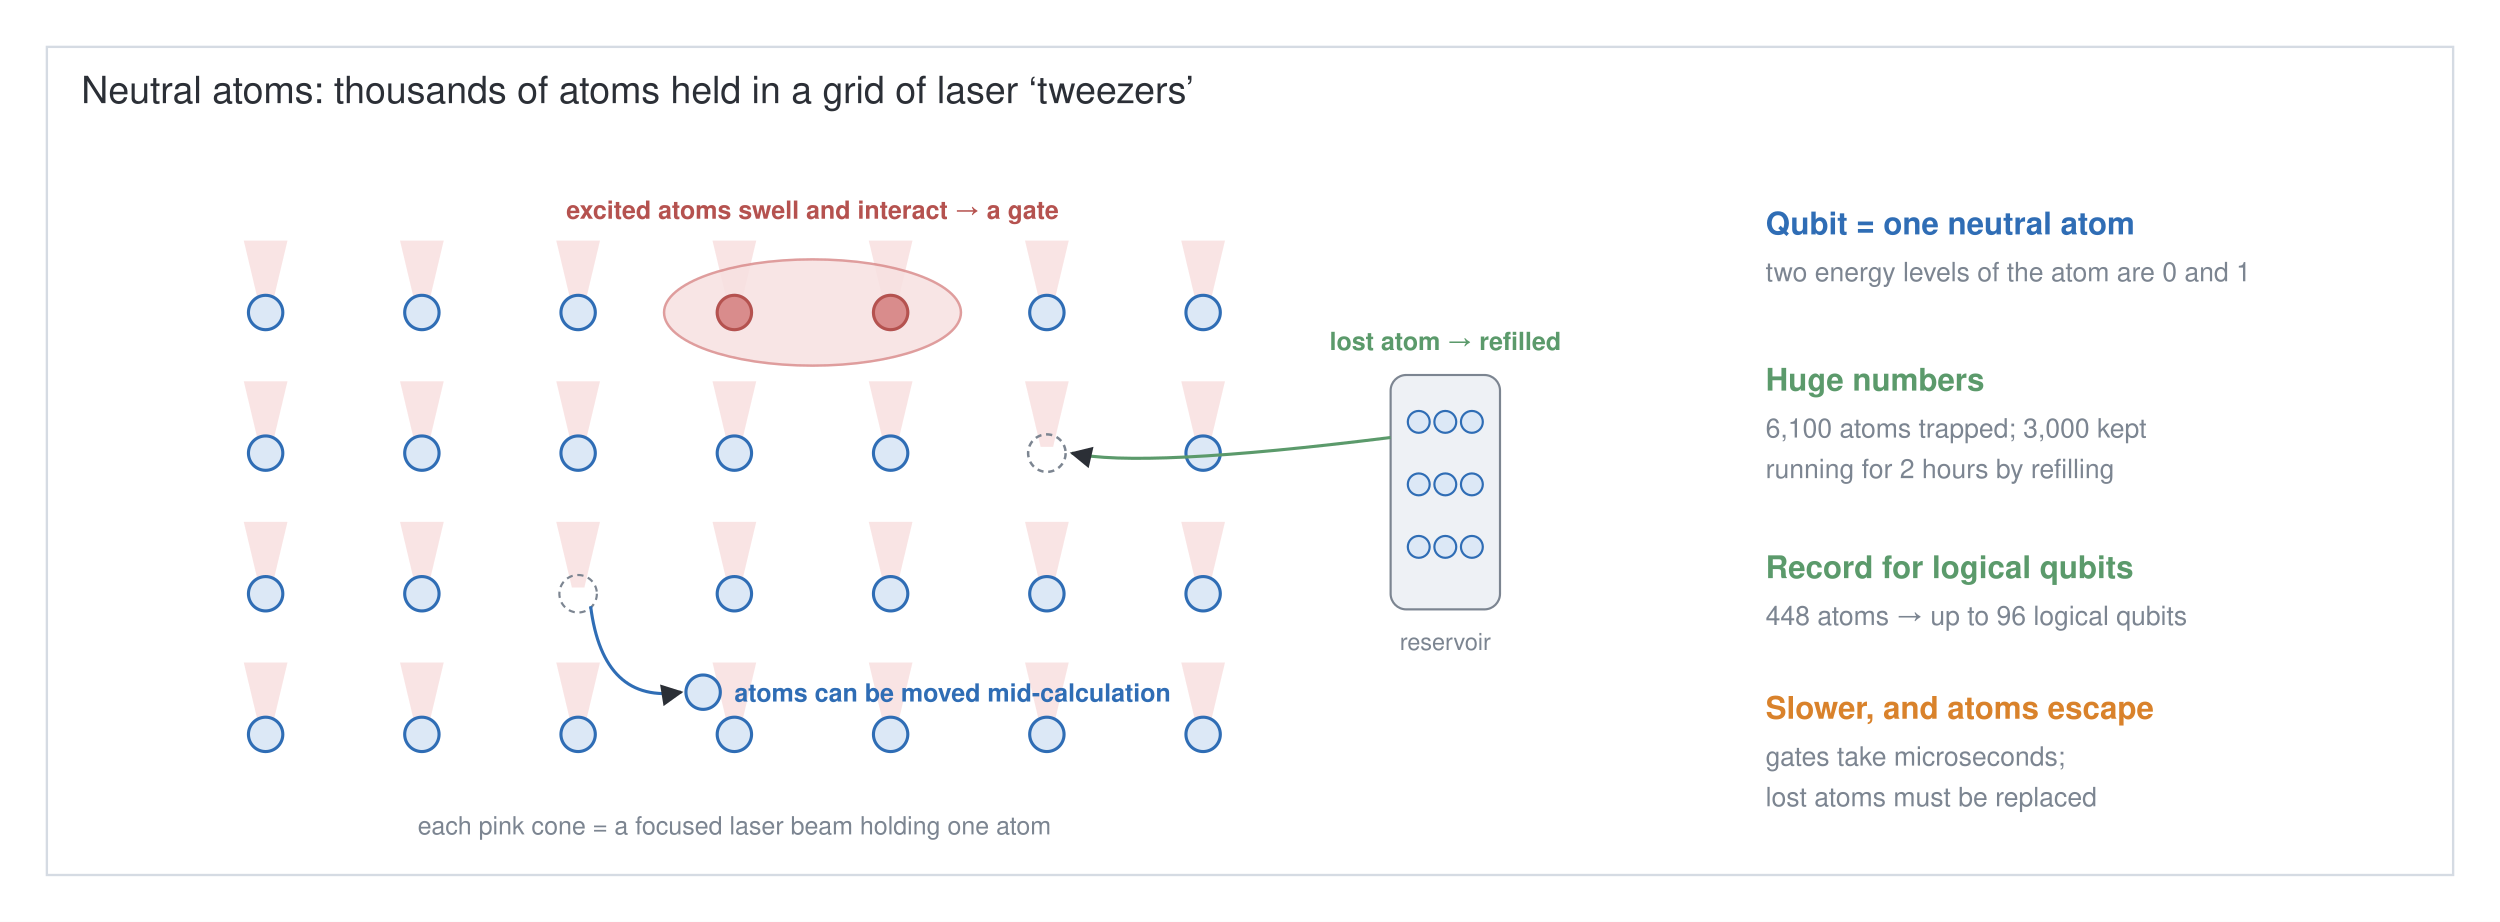
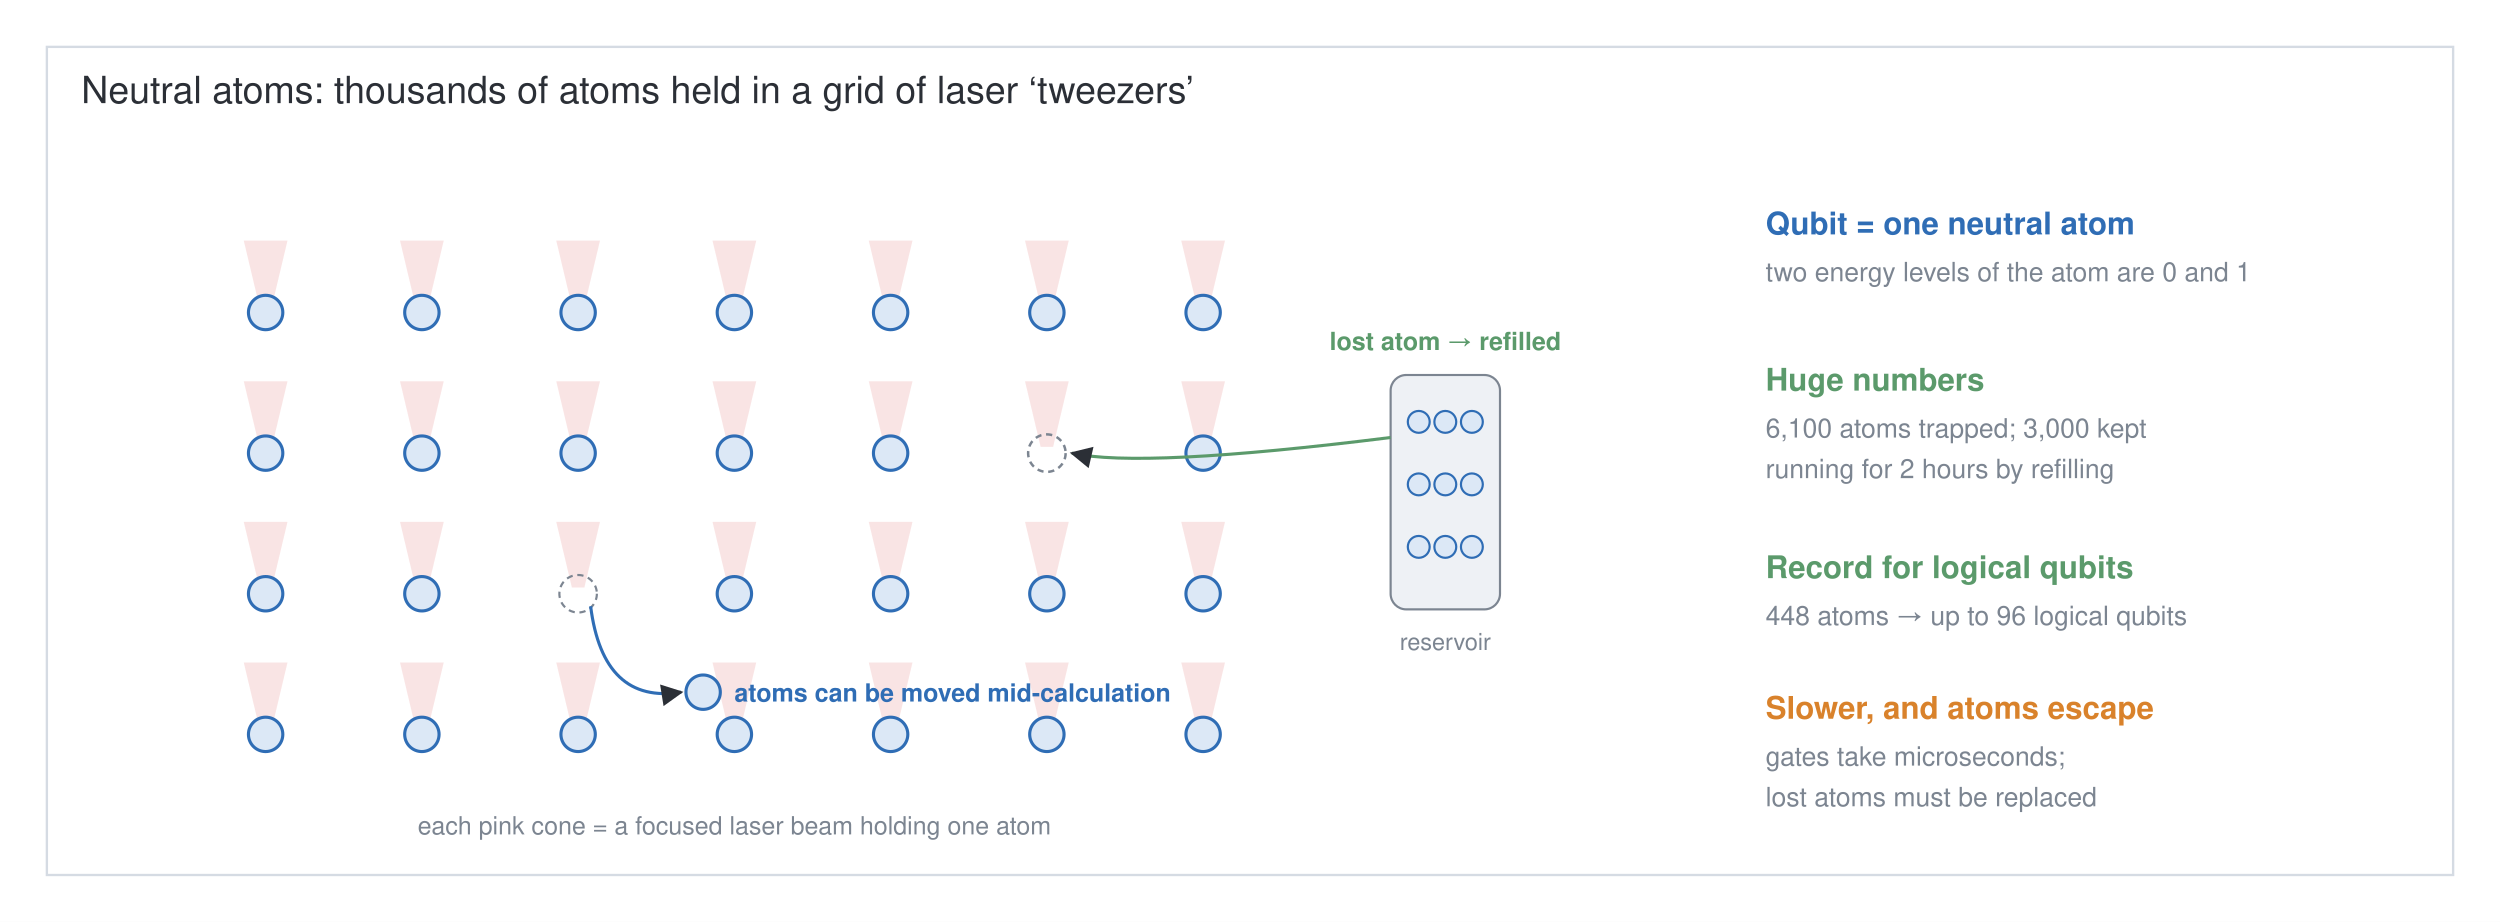
<svg xmlns="http://www.w3.org/2000/svg" viewBox="0 0 1600 590" width="1600" height="590" font-family="Helvetica Neue, Helvetica, Arial, sans-serif">
  <defs>
    <marker id="ar" viewBox="0 0 10 10" refX="9" refY="5" markerWidth="7" markerHeight="7" orient="auto-start-reverse">
      <path d="M0 0 L10 5 L0 10 Z" fill="#2B2F36" />
    </marker>
    <marker id="arb" viewBox="0 0 10 10" refX="9" refY="5" markerWidth="7" markerHeight="7" orient="auto-start-reverse">
      <path d="M0 0 L10 5 L0 10 Z" fill="#2F6DB5" />
    </marker>
    <marker id="aro" viewBox="0 0 10 10" refX="9" refY="5" markerWidth="7" markerHeight="7" orient="auto-start-reverse">
      <path d="M0 0 L10 5 L0 10 Z" fill="#D9822B" />
    </marker>
  </defs>
  <rect width="1600" height="590" fill="#FFFFFF" />
  <rect x="30" y="30" width="1540" height="530" fill="#FFFFFF" stroke="#D5DBE3" stroke-width="1.5" />
  <text x="52" y="66" font-size="24" fill="#2B2F36" font-weight="400" text-anchor="start">Neutral atoms: thousands of atoms held in a grid of laser ‘tweezers’</text>
  <path d="M156 154 L184 154 L174 196 L166 196 Z" fill="#F7D9D9" opacity="0.7" />
  <circle cx="170" cy="200" r="11" fill="#DCE8F6" stroke="#2F6DB5" stroke-width="2" />
  <path d="M156 244 L184 244 L174 286 L166 286 Z" fill="#F7D9D9" opacity="0.7" />
  <circle cx="170" cy="290" r="11" fill="#DCE8F6" stroke="#2F6DB5" stroke-width="2" />
  <path d="M156 334 L184 334 L174 376 L166 376 Z" fill="#F7D9D9" opacity="0.7" />
  <circle cx="170" cy="380" r="11" fill="#DCE8F6" stroke="#2F6DB5" stroke-width="2" />
  <path d="M156 424 L184 424 L174 466 L166 466 Z" fill="#F7D9D9" opacity="0.7" />
  <circle cx="170" cy="470" r="11" fill="#DCE8F6" stroke="#2F6DB5" stroke-width="2" />
  <path d="M256 154 L284 154 L274 196 L266 196 Z" fill="#F7D9D9" opacity="0.7" />
  <circle cx="270" cy="200" r="11" fill="#DCE8F6" stroke="#2F6DB5" stroke-width="2" />
  <path d="M256 244 L284 244 L274 286 L266 286 Z" fill="#F7D9D9" opacity="0.7" />
  <circle cx="270" cy="290" r="11" fill="#DCE8F6" stroke="#2F6DB5" stroke-width="2" />
  <path d="M256 334 L284 334 L274 376 L266 376 Z" fill="#F7D9D9" opacity="0.7" />
  <circle cx="270" cy="380" r="11" fill="#DCE8F6" stroke="#2F6DB5" stroke-width="2" />
  <path d="M256 424 L284 424 L274 466 L266 466 Z" fill="#F7D9D9" opacity="0.7" />
  <circle cx="270" cy="470" r="11" fill="#DCE8F6" stroke="#2F6DB5" stroke-width="2" />
  <path d="M356 154 L384 154 L374 196 L366 196 Z" fill="#F7D9D9" opacity="0.7" />
  <circle cx="370" cy="200" r="11" fill="#DCE8F6" stroke="#2F6DB5" stroke-width="2" />
  <path d="M356 244 L384 244 L374 286 L366 286 Z" fill="#F7D9D9" opacity="0.7" />
  <circle cx="370" cy="290" r="11" fill="#DCE8F6" stroke="#2F6DB5" stroke-width="2" />
  <path d="M356 334 L384 334 L374 376 L366 376 Z" fill="#F7D9D9" opacity="0.7" />
  <circle cx="370" cy="380" r="12" fill="none" stroke="#7C8591" stroke-width="1.4" stroke-dasharray="4 3" />
  <path d="M356 424 L384 424 L374 466 L366 466 Z" fill="#F7D9D9" opacity="0.7" />
  <circle cx="370" cy="470" r="11" fill="#DCE8F6" stroke="#2F6DB5" stroke-width="2" />
  <path d="M456 154 L484 154 L474 196 L466 196 Z" fill="#F7D9D9" opacity="0.7" />
  <circle cx="470" cy="200" r="11" fill="#DCE8F6" stroke="#2F6DB5" stroke-width="2" />
  <path d="M456 244 L484 244 L474 286 L466 286 Z" fill="#F7D9D9" opacity="0.7" />
  <circle cx="470" cy="290" r="11" fill="#DCE8F6" stroke="#2F6DB5" stroke-width="2" />
  <path d="M456 334 L484 334 L474 376 L466 376 Z" fill="#F7D9D9" opacity="0.7" />
  <circle cx="470" cy="380" r="11" fill="#DCE8F6" stroke="#2F6DB5" stroke-width="2" />
  <path d="M456 424 L484 424 L474 466 L466 466 Z" fill="#F7D9D9" opacity="0.7" />
  <circle cx="470" cy="470" r="11" fill="#DCE8F6" stroke="#2F6DB5" stroke-width="2" />
  <path d="M556 154 L584 154 L574 196 L566 196 Z" fill="#F7D9D9" opacity="0.7" />
  <circle cx="570" cy="200" r="11" fill="#DCE8F6" stroke="#2F6DB5" stroke-width="2" />
  <path d="M556 244 L584 244 L574 286 L566 286 Z" fill="#F7D9D9" opacity="0.7" />
  <circle cx="570" cy="290" r="11" fill="#DCE8F6" stroke="#2F6DB5" stroke-width="2" />
  <path d="M556 334 L584 334 L574 376 L566 376 Z" fill="#F7D9D9" opacity="0.7" />
  <circle cx="570" cy="380" r="11" fill="#DCE8F6" stroke="#2F6DB5" stroke-width="2" />
  <path d="M556 424 L584 424 L574 466 L566 466 Z" fill="#F7D9D9" opacity="0.7" />
  <circle cx="570" cy="470" r="11" fill="#DCE8F6" stroke="#2F6DB5" stroke-width="2" />
  <path d="M656 154 L684 154 L674 196 L666 196 Z" fill="#F7D9D9" opacity="0.7" />
  <circle cx="670" cy="200" r="11" fill="#DCE8F6" stroke="#2F6DB5" stroke-width="2" />
  <path d="M656 244 L684 244 L674 286 L666 286 Z" fill="#F7D9D9" opacity="0.7" />
  <circle cx="670" cy="290" r="12" fill="none" stroke="#7C8591" stroke-width="1.6" stroke-dasharray="4 3" />
  <path d="M656 334 L684 334 L674 376 L666 376 Z" fill="#F7D9D9" opacity="0.7" />
  <circle cx="670" cy="380" r="11" fill="#DCE8F6" stroke="#2F6DB5" stroke-width="2" />
  <path d="M656 424 L684 424 L674 466 L666 466 Z" fill="#F7D9D9" opacity="0.7" />
  <circle cx="670" cy="470" r="11" fill="#DCE8F6" stroke="#2F6DB5" stroke-width="2" />
  <path d="M756 154 L784 154 L774 196 L766 196 Z" fill="#F7D9D9" opacity="0.7" />
  <circle cx="770" cy="200" r="11" fill="#DCE8F6" stroke="#2F6DB5" stroke-width="2" />
  <path d="M756 244 L784 244 L774 286 L766 286 Z" fill="#F7D9D9" opacity="0.7" />
  <circle cx="770" cy="290" r="11" fill="#DCE8F6" stroke="#2F6DB5" stroke-width="2" />
  <path d="M756 334 L784 334 L774 376 L766 376 Z" fill="#F7D9D9" opacity="0.7" />
  <circle cx="770" cy="380" r="11" fill="#DCE8F6" stroke="#2F6DB5" stroke-width="2" />
  <path d="M756 424 L784 424 L774 466 L766 466 Z" fill="#F7D9D9" opacity="0.7" />
  <circle cx="770" cy="470" r="11" fill="#DCE8F6" stroke="#2F6DB5" stroke-width="2" />
-   <ellipse cx="520.0" cy="200" rx="95.0" ry="34" fill="#F7E1E1" stroke="#D98C8C" stroke-width="1.6" opacity="0.85" />
-   <circle cx="470" cy="200" r="11" fill="#D98C8C" stroke="#B5524F" stroke-width="2" />
-   <circle cx="570" cy="200" r="11" fill="#D98C8C" stroke="#B5524F" stroke-width="2" />
-   <text x="520.0" y="140" font-size="16" fill="#B5524F" font-weight="600" text-anchor="middle">excited atoms swell and interact → a gate</text>
  <circle cx="450.0" cy="443.0" r="11" fill="#DCE8F6" stroke="#2F6DB5" stroke-width="2" />
  <path d="M378 388 Q386 451.0 436.0 443.0" fill="none" stroke="#2F6DB5" stroke-width="2" marker-end="url(#ar)" />
  <text x="470.0" y="449.0" font-size="16" fill="#2F6DB5" font-weight="600" text-anchor="start">atoms can be moved mid-calculation</text>
  <rect x="890" y="240" width="70" height="150" rx="10" fill="#EEF1F5" stroke="#7C8591" stroke-width="1.4" />
  <circle cx="908" cy="270" r="7" fill="#DCE8F6" stroke="#2F6DB5" stroke-width="1.4" />
  <circle cx="925" cy="270" r="7" fill="#DCE8F6" stroke="#2F6DB5" stroke-width="1.4" />
  <circle cx="942" cy="270" r="7" fill="#DCE8F6" stroke="#2F6DB5" stroke-width="1.4" />
  <circle cx="908" cy="310" r="7" fill="#DCE8F6" stroke="#2F6DB5" stroke-width="1.4" />
  <circle cx="925" cy="310" r="7" fill="#DCE8F6" stroke="#2F6DB5" stroke-width="1.4" />
  <circle cx="942" cy="310" r="7" fill="#DCE8F6" stroke="#2F6DB5" stroke-width="1.4" />
  <circle cx="908" cy="350" r="7" fill="#DCE8F6" stroke="#2F6DB5" stroke-width="1.4" />
  <circle cx="925" cy="350" r="7" fill="#DCE8F6" stroke="#2F6DB5" stroke-width="1.4" />
  <circle cx="942" cy="350" r="7" fill="#DCE8F6" stroke="#2F6DB5" stroke-width="1.4" />
  <text x="925" y="416" font-size="15" fill="#7C8591" font-weight="400" text-anchor="middle">reservoir</text>
  <path d="M890 280 Q730 300 686 290" fill="none" stroke="#5B9A6B" stroke-width="2" marker-end="url(#ar)" />
  <text x="925" y="224" font-size="16" fill="#5B9A6B" font-weight="600" text-anchor="middle">lost atom → refilled</text>
  <text x="470" y="534" font-size="16" fill="#7C8591" font-weight="400" text-anchor="middle">each pink cone = a focused laser beam holding one atom</text>
  <text x="1130" y="150" font-size="20" fill="#2F6DB5" font-weight="600" text-anchor="start">Qubit = one neutral atom</text>
  <text x="1130" y="180" font-size="17" fill="#7C8591" font-weight="400" text-anchor="start">two energy levels of the atom are 0 and 1</text>
  <text x="1130" y="250" font-size="20" fill="#5B9A6B" font-weight="600" text-anchor="start">Huge numbers</text>
  <text x="1130" y="280" font-size="17" fill="#7C8591" font-weight="400" text-anchor="start">6,100 atoms trapped; 3,000 kept</text>
  <text x="1130" y="306" font-size="17" fill="#7C8591" font-weight="400" text-anchor="start">running for 2 hours by refilling</text>
  <text x="1130" y="370" font-size="20" fill="#5B9A6B" font-weight="600" text-anchor="start">Record for logical qubits</text>
  <text x="1130" y="400" font-size="17" fill="#7C8591" font-weight="400" text-anchor="start">448 atoms → up to 96 logical qubits</text>
  <text x="1130" y="460" font-size="20" fill="#D9822B" font-weight="600" text-anchor="start">Slower, and atoms escape</text>
  <text x="1130" y="490" font-size="17" fill="#7C8591" font-weight="400" text-anchor="start">gates take microseconds;</text>
  <text x="1130" y="516" font-size="17" fill="#7C8591" font-weight="400" text-anchor="start">lost atoms must be replaced</text>
</svg>
